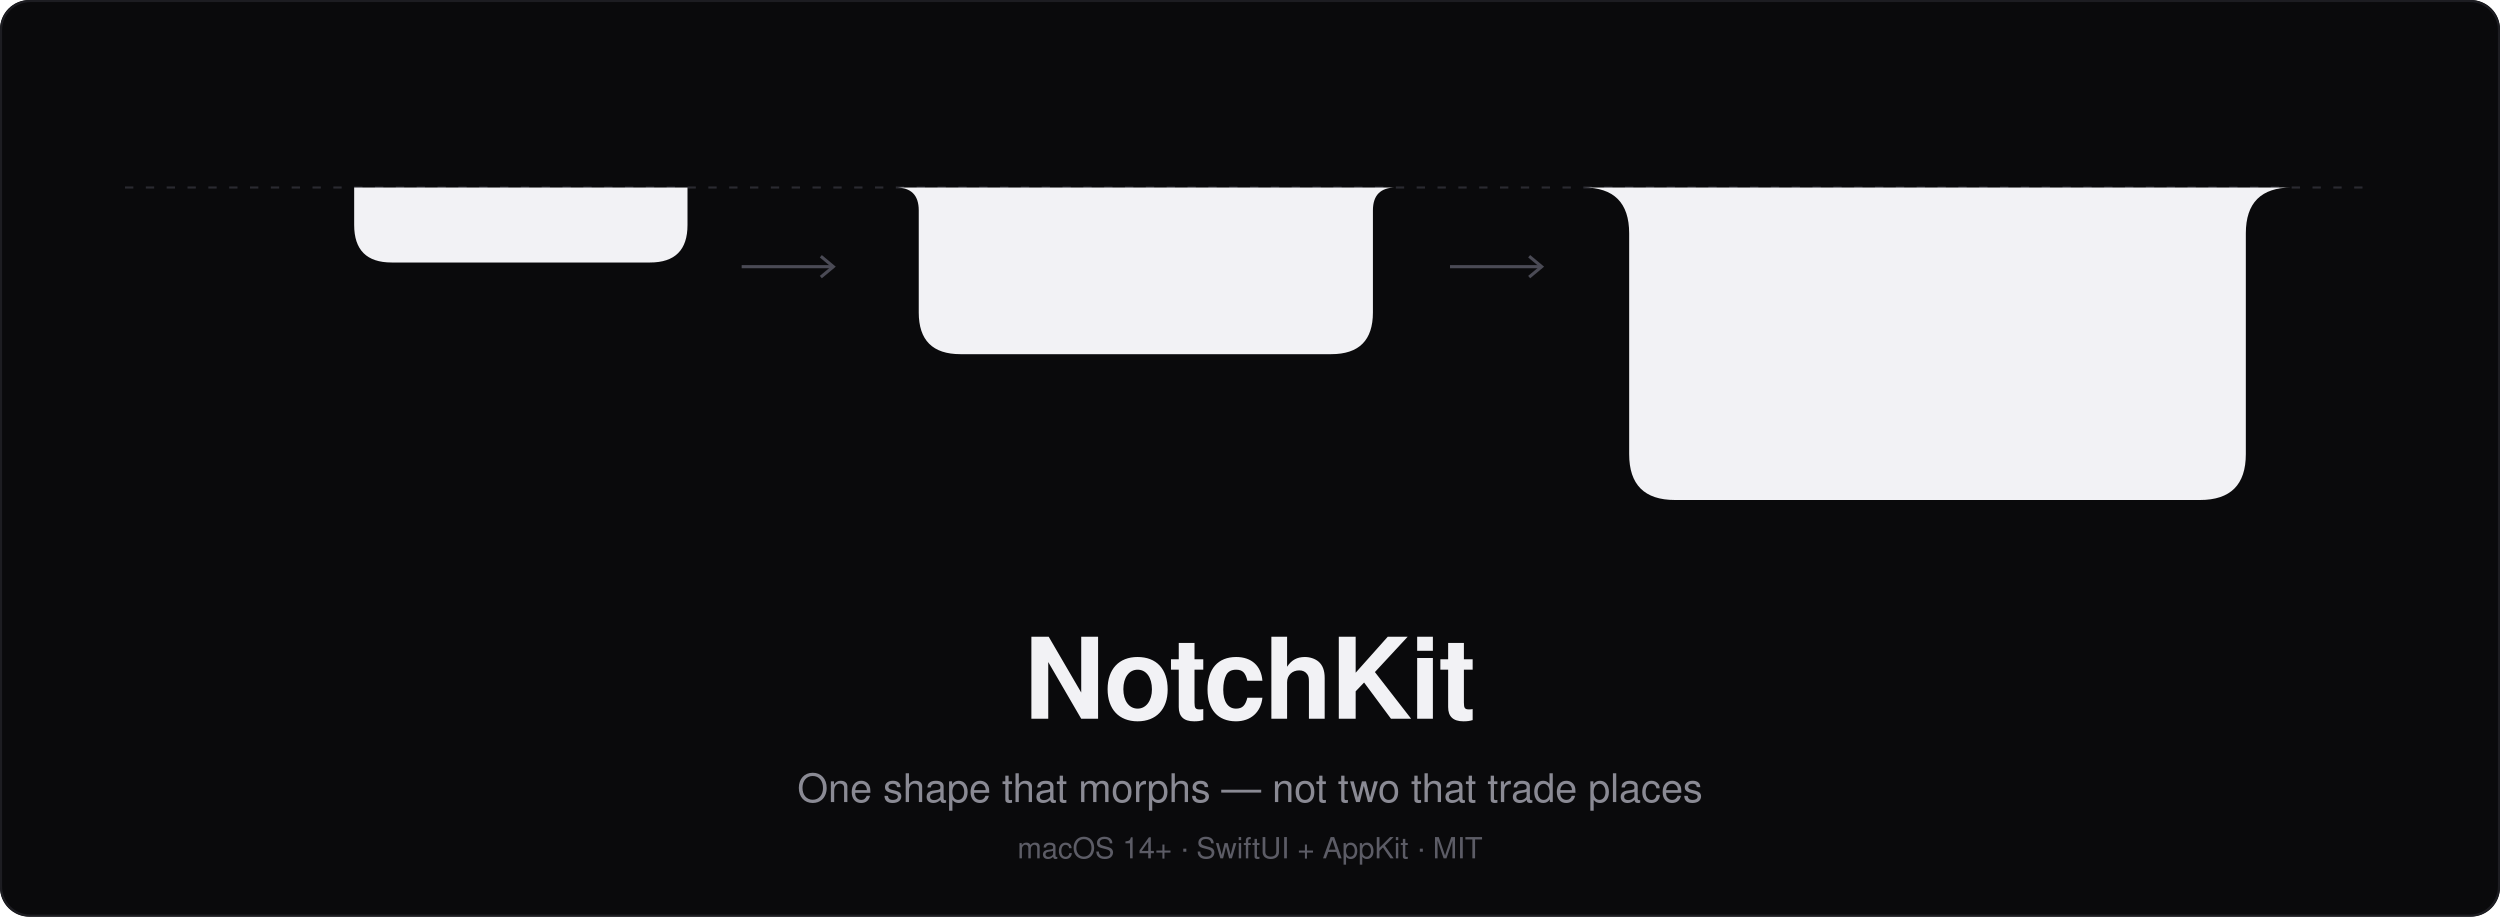
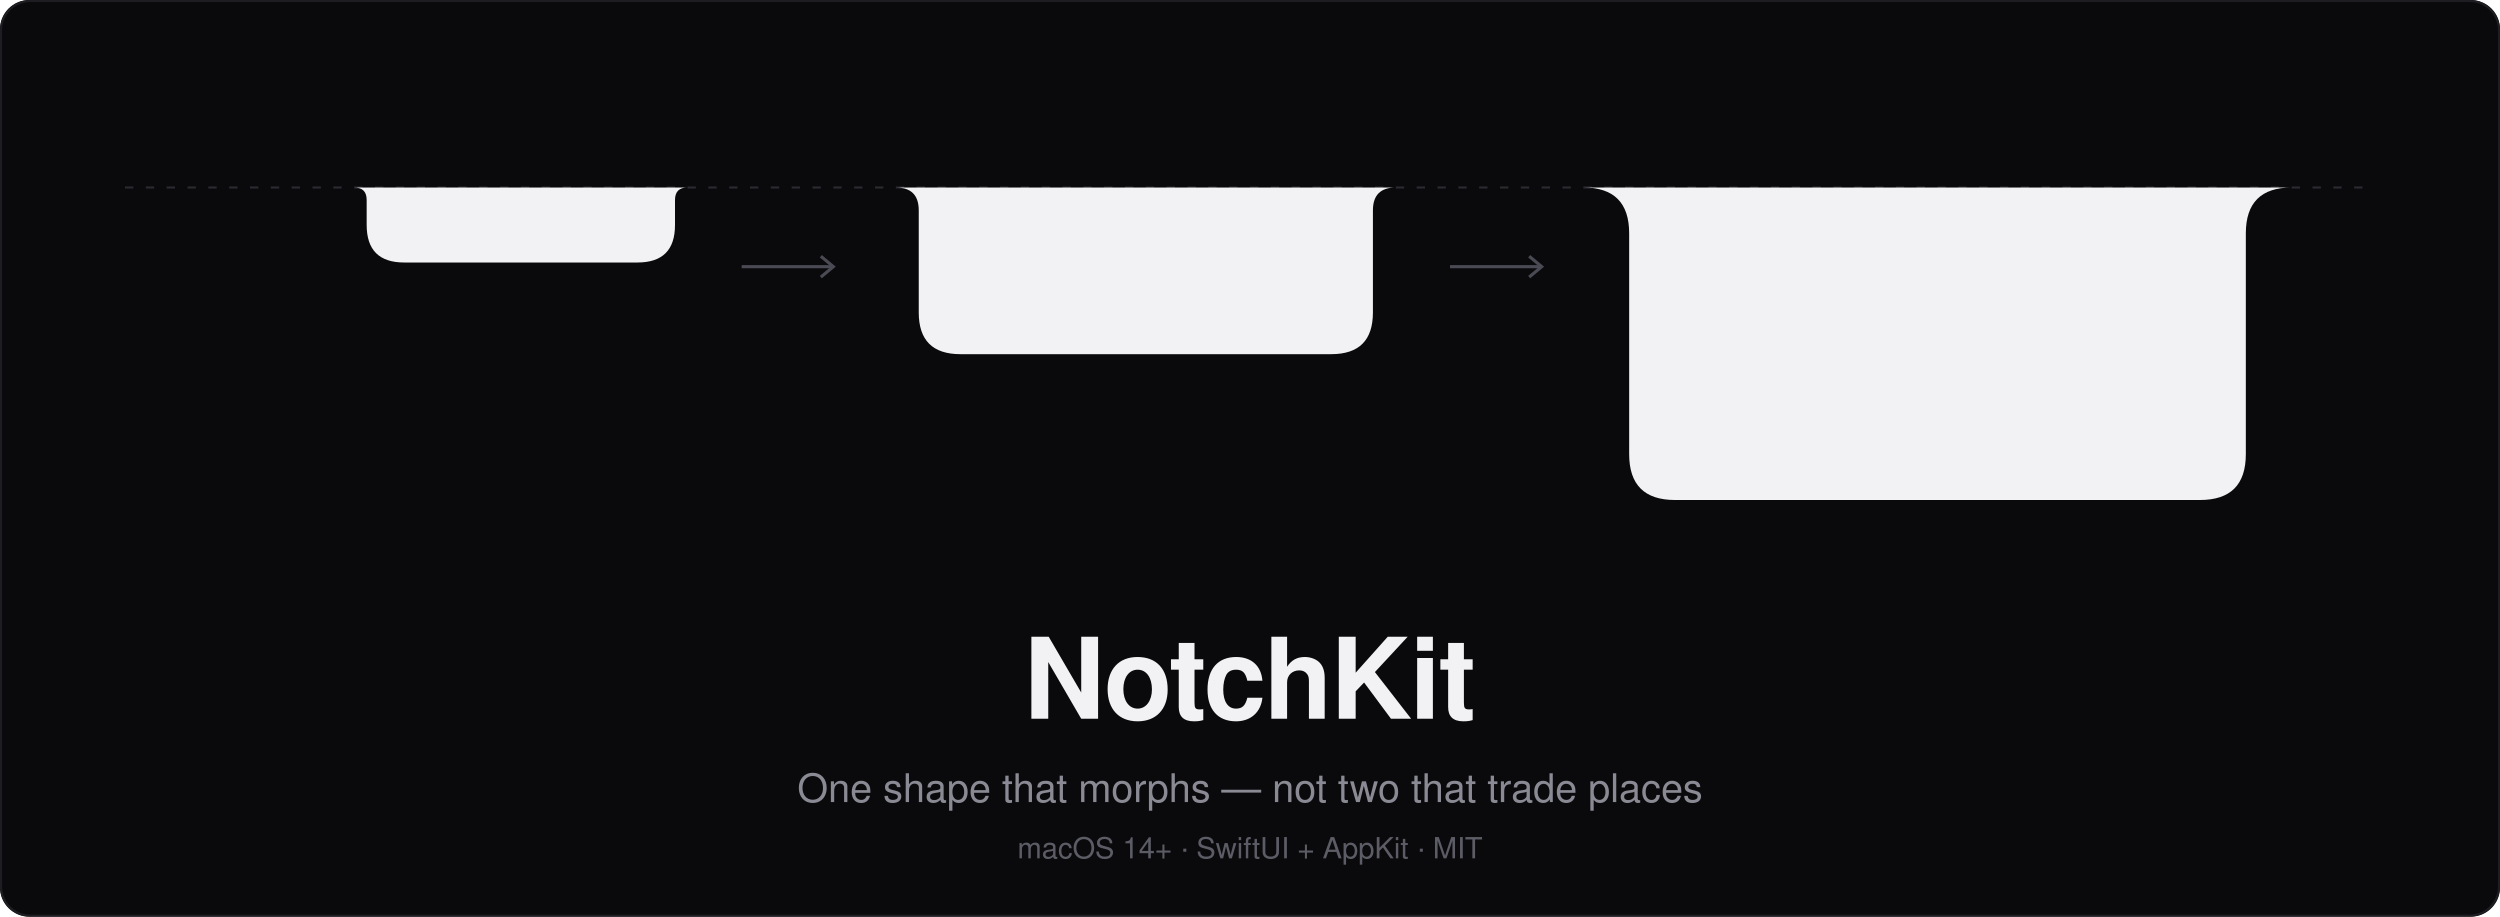
<svg xmlns="http://www.w3.org/2000/svg" viewBox="0 0 1200 440" width="1200" height="440" role="img" aria-label="NotchKit — the macOS notch as one shape that morphs">
  <rect width="1200" height="440" rx="14" fill="#0a0a0c" />
  <rect x="0.5" y="0.5" width="1199" height="439" rx="14" fill="none" stroke="#1d1d22" />
  <line x1="60" y1="90" x2="1140" y2="90" stroke="#2a2a31" stroke-width="1" stroke-dasharray="4 6" />
  <g fill="#f2f2f5">
    <g transform="translate(170 90)">
-       <path d="M 0 0 L 0 18 Q 0 36 18 36 L 142 36 Q 160 36 160 18 L 160 0 Z" />
+       <path d="M 0 0 Q 6 0 6 6 L 6 18 Q 6 36 24 36 L 136 36 Q 154 36 154 18 L 154 6 Q 154 0 160 0 Z" />
    </g>
    <g transform="translate(430 90)">
      <path d="M 0 0 Q 11 0 11 11 L 11 60 Q 11 80 31 80 L 209 80 Q 229 80 229 60 L 229 11 Q 229 0 240 0 Z" />
    </g>
    <g transform="translate(760 90)">
      <path d="M 0 0 Q 22 0 22 22 L 22 128 Q 22 150 44 150 L 296 150 Q 318 150 318 128 L 318 22 Q 318 0 340 0 Z" />
    </g>
  </g>
  <g stroke="#4a4a55" stroke-width="1.5" fill="none">
    <path d="M 356 128 L 400 128" />
    <path d="M 394 123 L 400 128 L 394 133" />
    <path d="M 696 128 L 740 128" />
    <path d="M 734 123 L 740 128 L 734 133" />
  </g>
  <g font-family="-apple-system, BlinkMacSystemFont, 'SF Pro Display', Helvetica, Arial, sans-serif" text-anchor="middle">
    <text x="600" y="345" font-size="54" font-weight="700" fill="#f2f2f5" letter-spacing="-1">NotchKit</text>
    <text x="600" y="385" font-size="19" fill="#8a8a94">One shape that morphs — not two that trade places</text>
    <text x="600" y="412" font-size="14" fill="#5c5c66">macOS 14+ · SwiftUI + AppKit · MIT</text>
  </g>
</svg>
